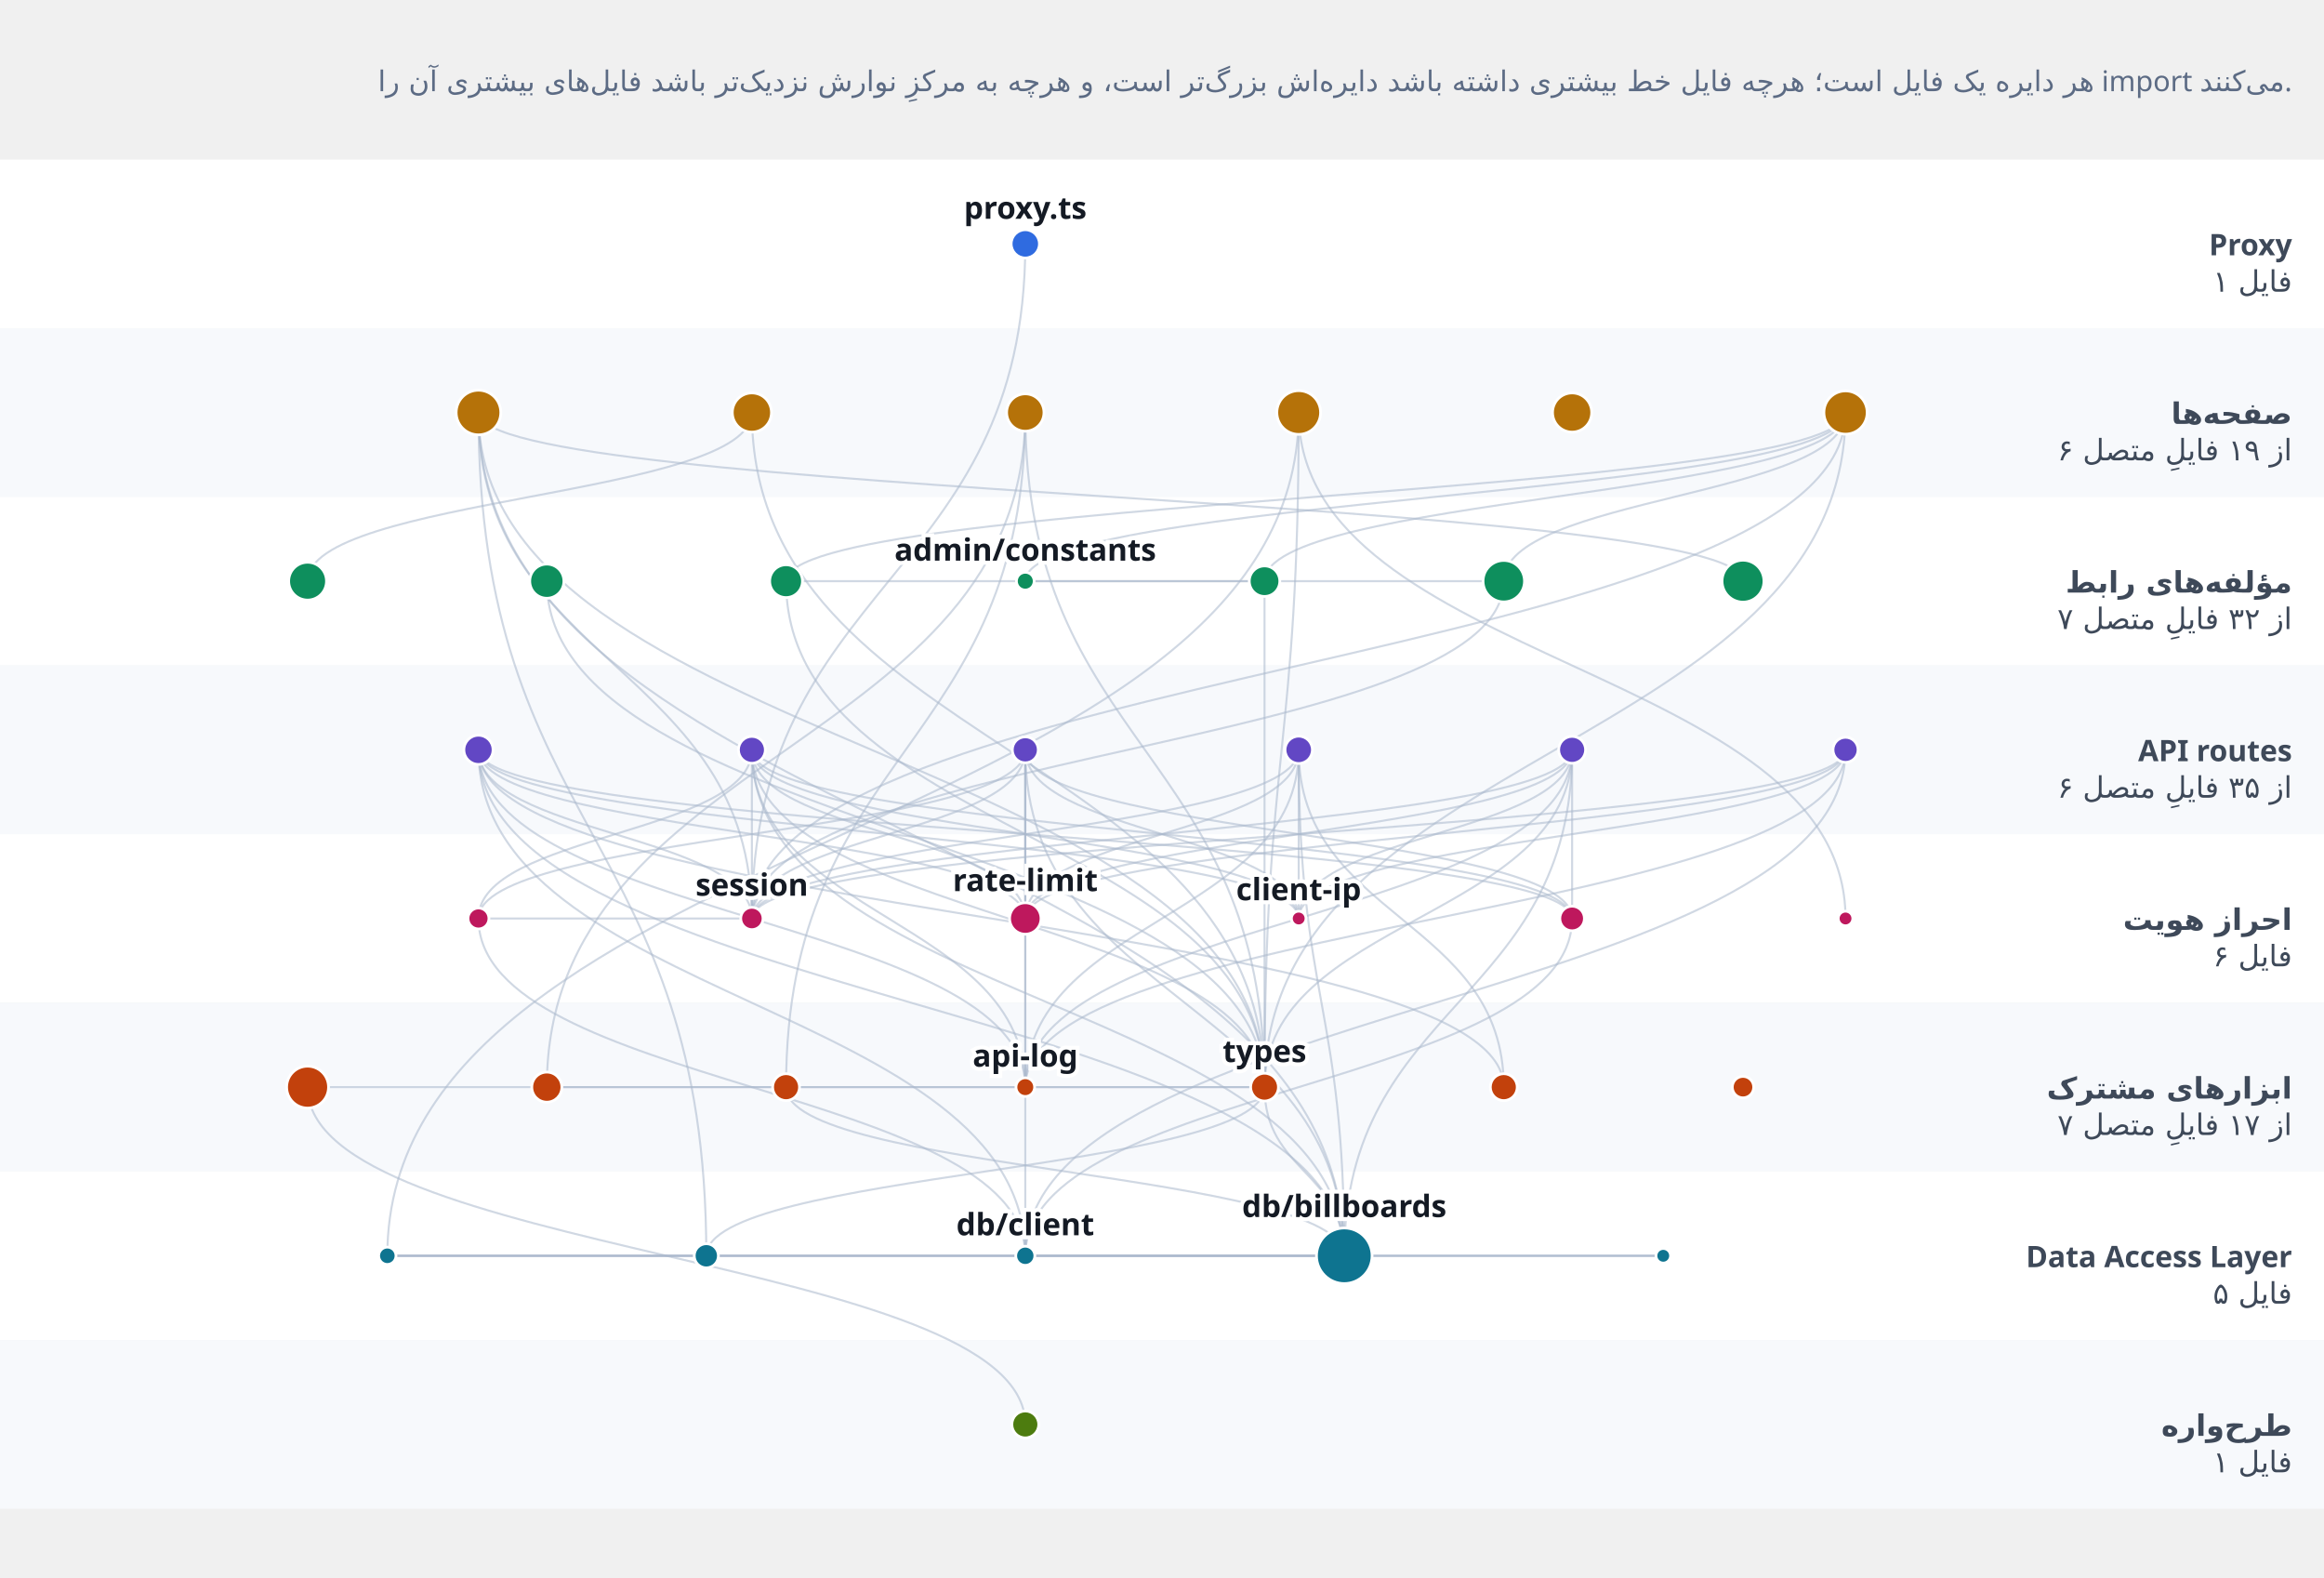
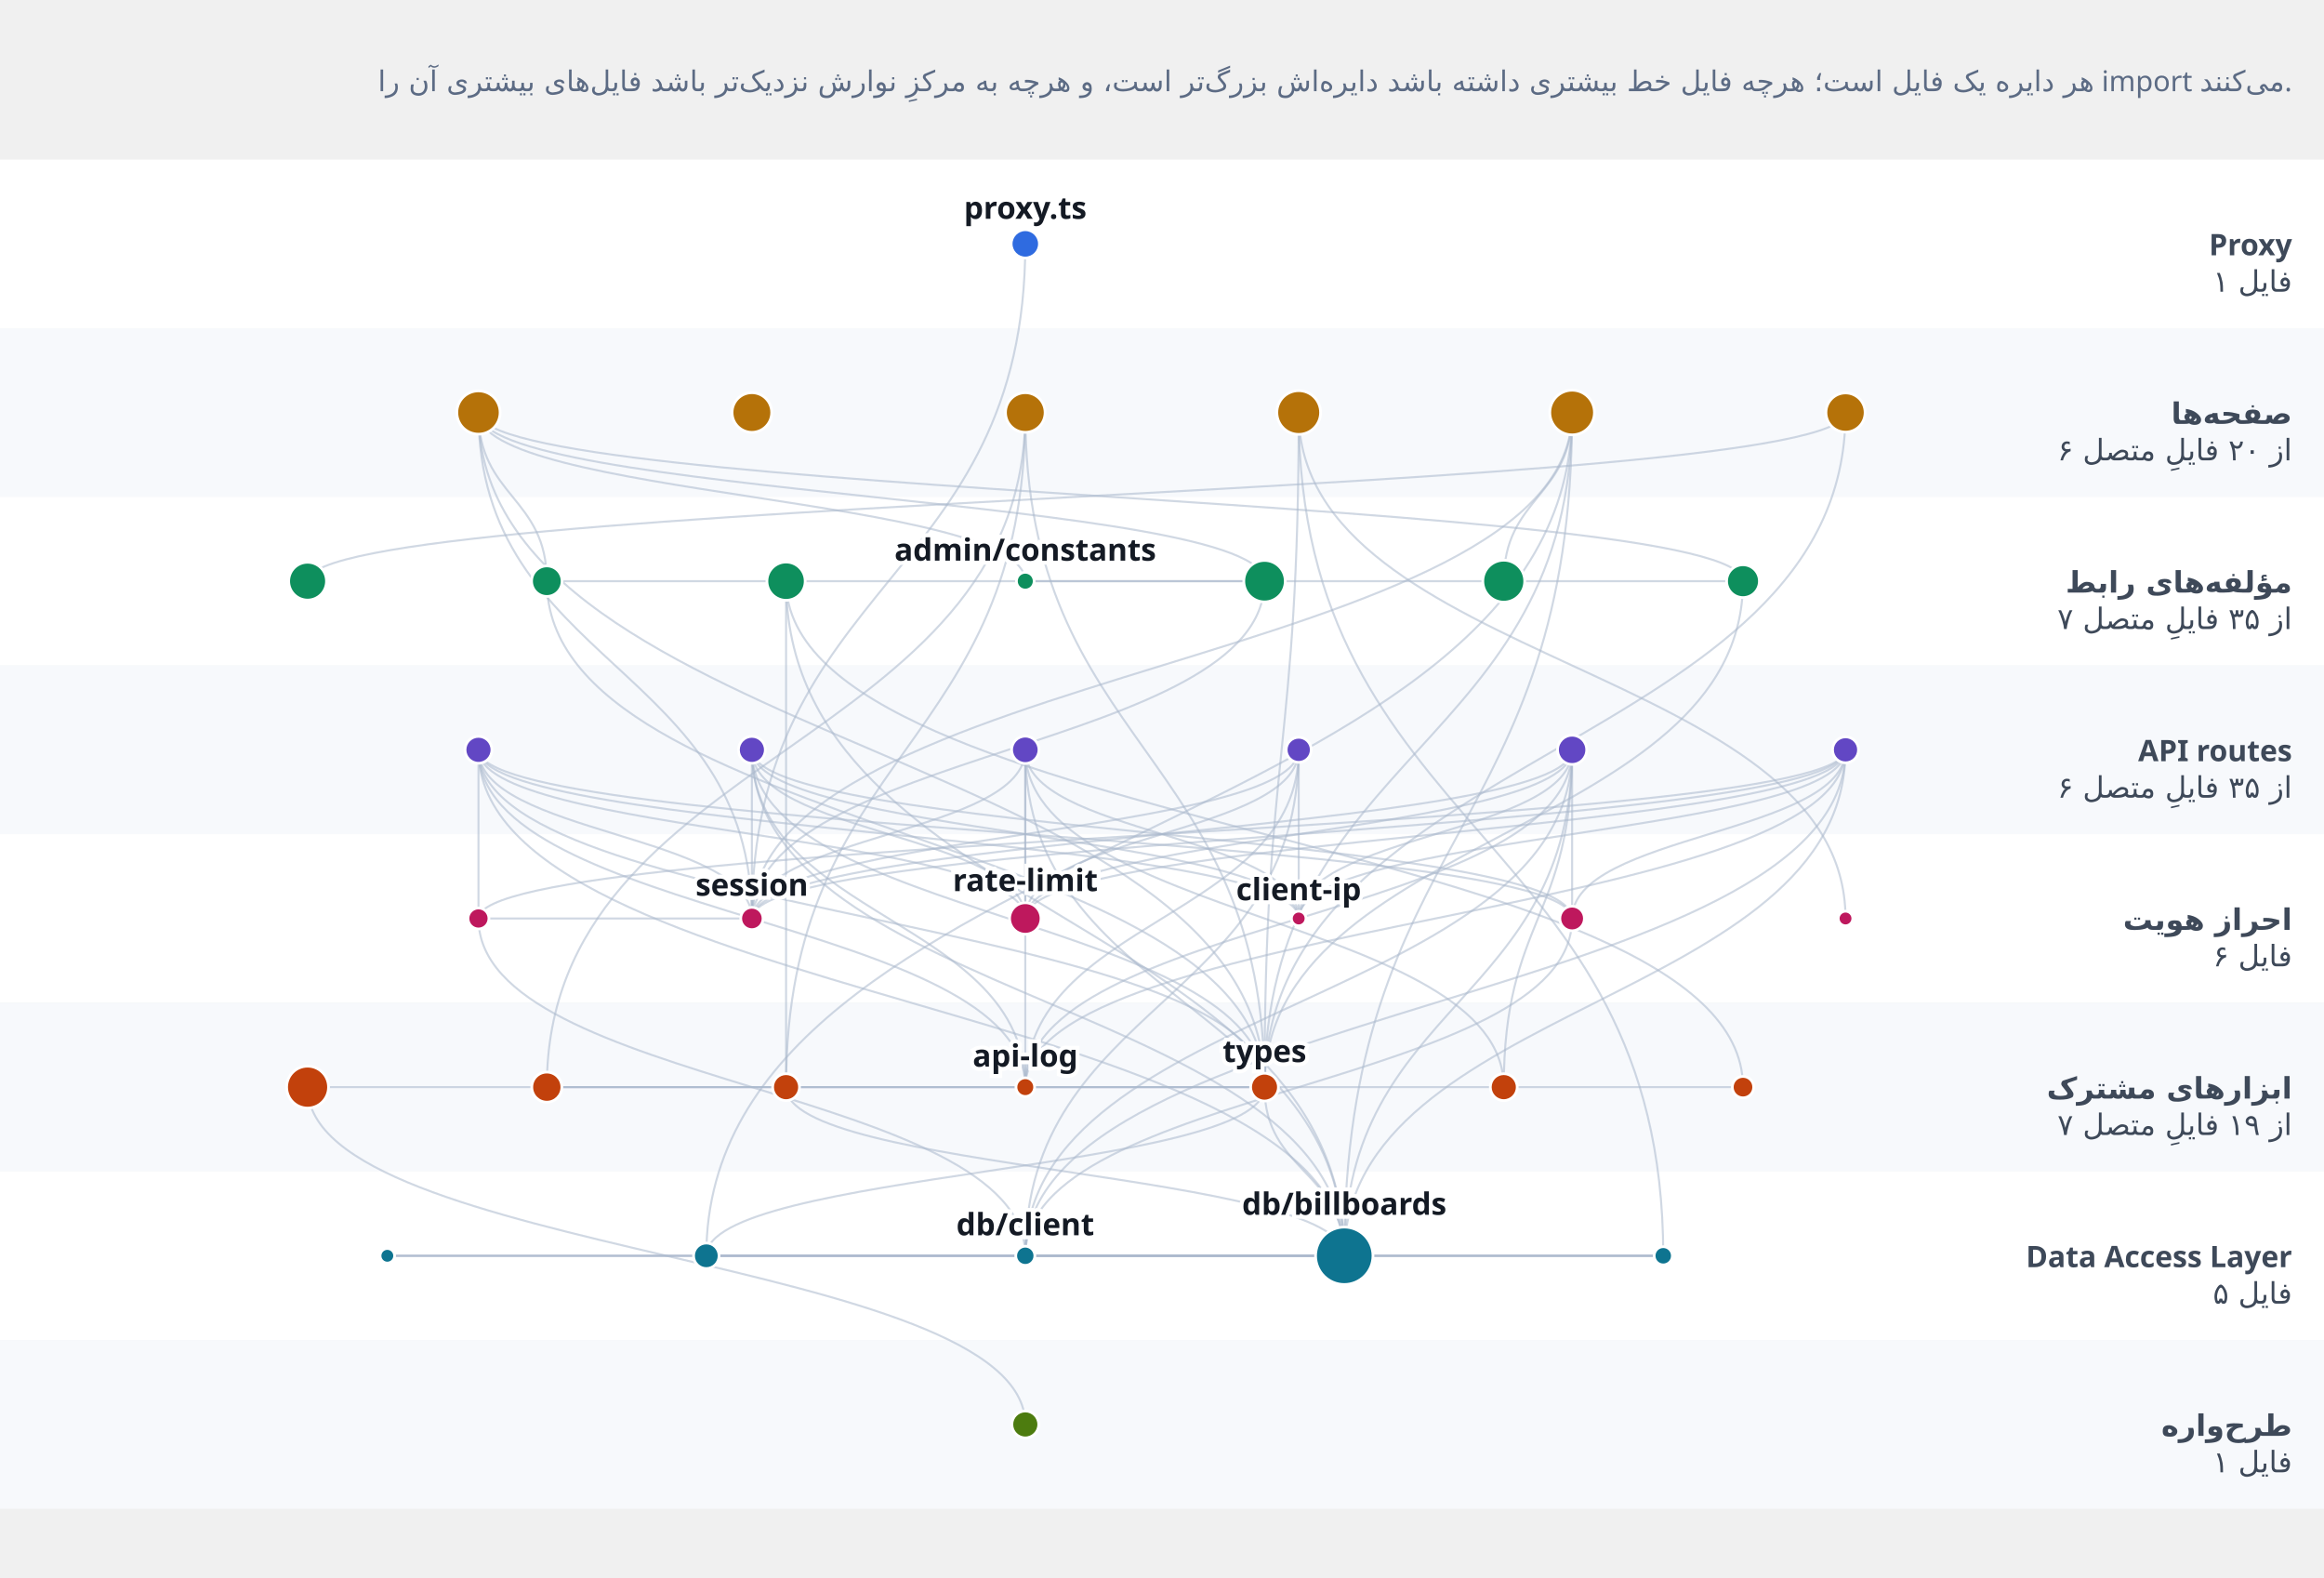
<svg xmlns="http://www.w3.org/2000/svg" viewBox="0 0 1020 692" font-family="Vazirmatn, sans-serif">
  <style>text{font-size:13px;fill:#3E4959}.hub{font-size:13.5px;font-weight:700;fill:#141A24}.key{font-size:12.5px;fill:#5C6B84}</style>
  <text class="key" x="1006" y="40" text-anchor="end">هر دایره یک فایل است؛ هرچه فایل خط بیشتری داشته باشد دایره‌اش بزرگ‌تر است، و هرچه به مرکزِ نوارش نزدیک‌تر باشد فایل‌های بیشتری آن را import می‌کنند.</text>
  <rect x="0" y="70" width="1020" height="74" fill="#FFFFFF" />
  <text x="1006" y="112" text-anchor="end" font-weight="700" fill="#2F6BE0">Proxy</text>
  <text x="1006" y="128" text-anchor="end" font-size="11" fill="#8B97A8">۱ فایل</text>
  <rect x="0" y="144" width="1020" height="74" fill="#F7F9FC" />
  <text x="1006" y="186" text-anchor="end" font-weight="700" fill="#B57209">صفحه‌ها</text>
-   <text x="1006" y="202" text-anchor="end" font-size="11" fill="#8B97A8">۶ از ۱۹ فایلِ متصل</text>
+   <text x="1006" y="202" text-anchor="end" font-size="11" fill="#8B97A8">۶ از ۲۰ فایلِ متصل</text>
  <rect x="0" y="218" width="1020" height="74" fill="#FFFFFF" />
  <text x="1006" y="260" text-anchor="end" font-weight="700" fill="#0E8F5D">مؤلفه‌های رابط</text>
-   <text x="1006" y="276" text-anchor="end" font-size="11" fill="#8B97A8">۷ از ۳۲ فایلِ متصل</text>
+   <text x="1006" y="276" text-anchor="end" font-size="11" fill="#8B97A8">۷ از ۳۵ فایلِ متصل</text>
  <rect x="0" y="292" width="1020" height="74" fill="#F7F9FC" />
  <text x="1006" y="334" text-anchor="end" font-weight="700" fill="#6247C4">API routes</text>
  <text x="1006" y="350" text-anchor="end" font-size="11" fill="#8B97A8">۶ از ۳۵ فایلِ متصل</text>
  <rect x="0" y="366" width="1020" height="74" fill="#FFFFFF" />
  <text x="1006" y="408" text-anchor="end" font-weight="700" fill="#BE185D">احراز هویت</text>
  <text x="1006" y="424" text-anchor="end" font-size="11" fill="#8B97A8">۶ فایل</text>
  <rect x="0" y="440" width="1020" height="74" fill="#F7F9FC" />
  <text x="1006" y="482" text-anchor="end" font-weight="700" fill="#C2410C">ابزارهای مشترک</text>
-   <text x="1006" y="498" text-anchor="end" font-size="11" fill="#8B97A8">۷ از ۱۷ فایلِ متصل</text>
+   <text x="1006" y="498" text-anchor="end" font-size="11" fill="#8B97A8">۷ از ۱۹ فایلِ متصل</text>
  <rect x="0" y="514" width="1020" height="74" fill="#FFFFFF" />
  <text x="1006" y="556" text-anchor="end" font-weight="700" fill="#0E7490">Data Access Layer</text>
  <text x="1006" y="572" text-anchor="end" font-size="11" fill="#8B97A8">۵ فایل</text>
  <rect x="0" y="588" width="1020" height="74" fill="#F7F9FC" />
  <text x="1006" y="630" text-anchor="end" font-weight="700" fill="#4D7C0F">طرح‌واره</text>
  <text x="1006" y="646" text-anchor="end" font-size="11" fill="#8B97A8">۱ فایل</text>
  <path d="M450,107 C450,255 330,255 330,403" fill="none" stroke="#AAB8CC" stroke-width="0.9" opacity="0.55" />
  <path d="M570,181 C570,292 810,292 810,403" fill="none" stroke="#AAB8CC" stroke-width="0.9" opacity="0.55" />
-   <path d="M570,181 C570,366 170,366 170,551" fill="none" stroke="#AAB8CC" stroke-width="0.9" opacity="0.55" />
+   <path d="M570,181 C570,366 730,366 730,551" fill="none" stroke="#AAB8CC" stroke-width="0.9" opacity="0.55" />
  <path d="M570,181 C570,329 555,329 555,477" fill="none" stroke="#AAB8CC" stroke-width="0.9" opacity="0.55" />
-   <path d="M810,181 C810,218 555,218 555,255" fill="none" stroke="#AAB8CC" stroke-width="0.9" opacity="0.55" />
-   <path d="M810,181 C810,218 345,218 345,255" fill="none" stroke="#AAB8CC" stroke-width="0.9" opacity="0.55" />
-   <path d="M810,181 C810,218 660,218 660,255" fill="none" stroke="#AAB8CC" stroke-width="0.9" opacity="0.55" />
-   <path d="M810,181 C810,218 450,218 450,255" fill="none" stroke="#AAB8CC" stroke-width="0.9" opacity="0.55" />
-   <path d="M810,181 C810,292 330,292 330,403" fill="none" stroke="#AAB8CC" stroke-width="0.9" opacity="0.55" />
-   <path d="M810,181 C810,329 555,329 555,477" fill="none" stroke="#AAB8CC" stroke-width="0.9" opacity="0.55" />
+   <path d="M210,181 C210,218 240,218 240,255" fill="none" stroke="#AAB8CC" stroke-width="0.9" opacity="0.55" />
+   <path d="M210,181 C210,218 765,218 765,255" fill="none" stroke="#AAB8CC" stroke-width="0.9" opacity="0.55" />
+   <path d="M210,181 C210,218 555,218 555,255" fill="none" stroke="#AAB8CC" stroke-width="0.9" opacity="0.55" />
+   <path d="M210,181 C210,218 450,218 450,255" fill="none" stroke="#AAB8CC" stroke-width="0.9" opacity="0.55" />
+   <path d="M210,181 C210,292 330,292 330,403" fill="none" stroke="#AAB8CC" stroke-width="0.9" opacity="0.55" />
+   <path d="M210,181 C210,329 555,329 555,477" fill="none" stroke="#AAB8CC" stroke-width="0.9" opacity="0.55" />
  <path d="M450,181 C450,329 345,329 345,477" fill="none" stroke="#AAB8CC" stroke-width="0.9" opacity="0.55" />
  <path d="M450,181 C450,329 240,329 240,477" fill="none" stroke="#AAB8CC" stroke-width="0.9" opacity="0.55" />
  <path d="M450,181 C450,329 555,329 555,477" fill="none" stroke="#AAB8CC" stroke-width="0.9" opacity="0.55" />
-   <path d="M330,181 C330,218 135,218 135,255" fill="none" stroke="#AAB8CC" stroke-width="0.9" opacity="0.55" />
-   <path d="M330,181 C330,329 555,329 555,477" fill="none" stroke="#AAB8CC" stroke-width="0.9" opacity="0.55" />
-   <path d="M810,329 C810,403 450,403 450,477" fill="none" stroke="#AAB8CC" stroke-width="0.9" opacity="0.55" />
-   <path d="M810,329 C810,366 570,366 570,403" fill="none" stroke="#AAB8CC" stroke-width="0.9" opacity="0.55" />
-   <path d="M810,329 C810,366 450,366 450,403" fill="none" stroke="#AAB8CC" stroke-width="0.9" opacity="0.55" />
-   <path d="M810,329 C810,366 330,366 330,403" fill="none" stroke="#AAB8CC" stroke-width="0.9" opacity="0.55" />
-   <path d="M810,329 C810,440 450,440 450,551" fill="none" stroke="#AAB8CC" stroke-width="0.9" opacity="0.55" />
+   <path d="M810,181 C810,218 135,218 135,255" fill="none" stroke="#AAB8CC" stroke-width="0.9" opacity="0.55" />
+   <path d="M810,181 C810,329 555,329 555,477" fill="none" stroke="#AAB8CC" stroke-width="0.9" opacity="0.55" />
  <path d="M570,329 C570,403 450,403 450,477" fill="none" stroke="#AAB8CC" stroke-width="0.9" opacity="0.55" />
  <path d="M570,329 C570,366 570,366 570,403" fill="none" stroke="#AAB8CC" stroke-width="0.9" opacity="0.55" />
  <path d="M570,329 C570,366 450,366 450,403" fill="none" stroke="#AAB8CC" stroke-width="0.9" opacity="0.55" />
  <path d="M570,329 C570,366 330,366 330,403" fill="none" stroke="#AAB8CC" stroke-width="0.9" opacity="0.55" />
-   <path d="M570,329 C570,440 590,440 590,551" fill="none" stroke="#AAB8CC" stroke-width="0.9" opacity="0.55" />
-   <path d="M570,329 C570,403 660,403 660,477" fill="none" stroke="#AAB8CC" stroke-width="0.9" opacity="0.55" />
-   <path d="M210,329 C210,403 450,403 450,477" fill="none" stroke="#AAB8CC" stroke-width="0.9" opacity="0.55" />
-   <path d="M210,329 C210,366 690,366 690,403" fill="none" stroke="#AAB8CC" stroke-width="0.9" opacity="0.55" />
-   <path d="M210,329 C210,366 570,366 570,403" fill="none" stroke="#AAB8CC" stroke-width="0.9" opacity="0.55" />
-   <path d="M210,329 C210,366 450,366 450,403" fill="none" stroke="#AAB8CC" stroke-width="0.9" opacity="0.55" />
-   <path d="M210,329 C210,366 330,366 330,403" fill="none" stroke="#AAB8CC" stroke-width="0.9" opacity="0.55" />
-   <path d="M210,329 C210,440 590,440 590,551" fill="none" stroke="#AAB8CC" stroke-width="0.9" opacity="0.55" />
-   <path d="M210,329 C210,440 450,440 450,551" fill="none" stroke="#AAB8CC" stroke-width="0.9" opacity="0.55" />
-   <path d="M210,329 C210,403 660,403 660,477" fill="none" stroke="#AAB8CC" stroke-width="0.9" opacity="0.55" />
-   <path d="M330,329 C330,403 450,403 450,477" fill="none" stroke="#AAB8CC" stroke-width="0.9" opacity="0.55" />
-   <path d="M330,329 C330,366 690,366 690,403" fill="none" stroke="#AAB8CC" stroke-width="0.9" opacity="0.55" />
-   <path d="M330,329 C330,366 570,366 570,403" fill="none" stroke="#AAB8CC" stroke-width="0.9" opacity="0.55" />
-   <path d="M330,329 C330,366 450,366 450,403" fill="none" stroke="#AAB8CC" stroke-width="0.9" opacity="0.55" />
-   <path d="M330,329 C330,366 330,366 330,403" fill="none" stroke="#AAB8CC" stroke-width="0.9" opacity="0.55" />
-   <path d="M330,329 C330,366 210,366 210,403" fill="none" stroke="#AAB8CC" stroke-width="0.9" opacity="0.55" />
-   <path d="M330,329 C330,440 590,440 590,551" fill="none" stroke="#AAB8CC" stroke-width="0.9" opacity="0.55" />
-   <path d="M330,329 C330,403 555,403 555,477" fill="none" stroke="#AAB8CC" stroke-width="0.9" opacity="0.55" />
+   <path d="M570,329 C570,440 450,440 450,551" fill="none" stroke="#AAB8CC" stroke-width="0.9" opacity="0.55" />
+   <path d="M450,329 C450,403 450,403 450,477" fill="none" stroke="#AAB8CC" stroke-width="0.9" opacity="0.55" />
+   <path d="M450,329 C450,366 570,366 570,403" fill="none" stroke="#AAB8CC" stroke-width="0.9" opacity="0.55" />
+   <path d="M450,329 C450,366 450,366 450,403" fill="none" stroke="#AAB8CC" stroke-width="0.9" opacity="0.55" />
+   <path d="M450,329 C450,366 330,366 330,403" fill="none" stroke="#AAB8CC" stroke-width="0.9" opacity="0.55" />
+   <path d="M450,329 C450,440 590,440 590,551" fill="none" stroke="#AAB8CC" stroke-width="0.9" opacity="0.55" />
+   <path d="M450,329 C450,403 660,403 660,477" fill="none" stroke="#AAB8CC" stroke-width="0.9" opacity="0.55" />
  <path d="M690,329 C690,403 450,403 450,477" fill="none" stroke="#AAB8CC" stroke-width="0.9" opacity="0.55" />
  <path d="M690,329 C690,366 690,366 690,403" fill="none" stroke="#AAB8CC" stroke-width="0.9" opacity="0.55" />
  <path d="M690,329 C690,366 570,366 570,403" fill="none" stroke="#AAB8CC" stroke-width="0.9" opacity="0.55" />
  <path d="M690,329 C690,366 450,366 450,403" fill="none" stroke="#AAB8CC" stroke-width="0.9" opacity="0.55" />
  <path d="M690,329 C690,366 330,366 330,403" fill="none" stroke="#AAB8CC" stroke-width="0.9" opacity="0.55" />
  <path d="M690,329 C690,440 590,440 590,551" fill="none" stroke="#AAB8CC" stroke-width="0.9" opacity="0.55" />
-   <path d="M690,329 C690,403 555,403 555,477" fill="none" stroke="#AAB8CC" stroke-width="0.9" opacity="0.55" />
-   <path d="M450,329 C450,403 450,403 450,477" fill="none" stroke="#AAB8CC" stroke-width="0.9" opacity="0.55" />
-   <path d="M450,329 C450,366 690,366 690,403" fill="none" stroke="#AAB8CC" stroke-width="0.9" opacity="0.55" />
-   <path d="M450,329 C450,366 570,366 570,403" fill="none" stroke="#AAB8CC" stroke-width="0.9" opacity="0.55" />
-   <path d="M450,329 C450,366 450,366 450,403" fill="none" stroke="#AAB8CC" stroke-width="0.9" opacity="0.55" />
-   <path d="M450,329 C450,366 330,366 330,403" fill="none" stroke="#AAB8CC" stroke-width="0.9" opacity="0.55" />
-   <path d="M450,329 C450,366 210,366 210,403" fill="none" stroke="#AAB8CC" stroke-width="0.9" opacity="0.55" />
-   <path d="M450,329 C450,440 590,440 590,551" fill="none" stroke="#AAB8CC" stroke-width="0.9" opacity="0.55" />
-   <path d="M450,329 C450,440 450,440 450,551" fill="none" stroke="#AAB8CC" stroke-width="0.9" opacity="0.55" />
-   <path d="M210,181 C210,218 765,218 765,255" fill="none" stroke="#AAB8CC" stroke-width="0.9" opacity="0.55" />
-   <path d="M210,181 C210,292 330,292 330,403" fill="none" stroke="#AAB8CC" stroke-width="0.9" opacity="0.55" />
-   <path d="M210,181 C210,366 590,366 590,551" fill="none" stroke="#AAB8CC" stroke-width="0.9" opacity="0.55" />
-   <path d="M210,181 C210,366 310,366 310,551" fill="none" stroke="#AAB8CC" stroke-width="0.9" opacity="0.55" />
-   <path d="M210,181 C210,329 555,329 555,477" fill="none" stroke="#AAB8CC" stroke-width="0.9" opacity="0.55" />
+   <path d="M690,329 C690,440 450,440 450,551" fill="none" stroke="#AAB8CC" stroke-width="0.9" opacity="0.55" />
+   <path d="M690,329 C690,403 660,403 660,477" fill="none" stroke="#AAB8CC" stroke-width="0.9" opacity="0.55" />
+   <path d="M210,329 C210,403 450,403 450,477" fill="none" stroke="#AAB8CC" stroke-width="0.9" opacity="0.55" />
+   <path d="M210,329 C210,366 690,366 690,403" fill="none" stroke="#AAB8CC" stroke-width="0.9" opacity="0.55" />
+   <path d="M210,329 C210,366 570,366 570,403" fill="none" stroke="#AAB8CC" stroke-width="0.9" opacity="0.55" />
+   <path d="M210,329 C210,366 450,366 450,403" fill="none" stroke="#AAB8CC" stroke-width="0.9" opacity="0.55" />
+   <path d="M210,329 C210,366 330,366 330,403" fill="none" stroke="#AAB8CC" stroke-width="0.9" opacity="0.55" />
+   <path d="M210,329 C210,366 210,366 210,403" fill="none" stroke="#AAB8CC" stroke-width="0.9" opacity="0.55" />
+   <path d="M210,329 C210,440 590,440 590,551" fill="none" stroke="#AAB8CC" stroke-width="0.9" opacity="0.55" />
+   <path d="M210,329 C210,403 555,403 555,477" fill="none" stroke="#AAB8CC" stroke-width="0.9" opacity="0.55" />
+   <path d="M330,329 C330,403 450,403 450,477" fill="none" stroke="#AAB8CC" stroke-width="0.9" opacity="0.55" />
+   <path d="M330,329 C330,366 690,366 690,403" fill="none" stroke="#AAB8CC" stroke-width="0.9" opacity="0.55" />
+   <path d="M330,329 C330,366 570,366 570,403" fill="none" stroke="#AAB8CC" stroke-width="0.9" opacity="0.55" />
+   <path d="M330,329 C330,366 450,366 450,403" fill="none" stroke="#AAB8CC" stroke-width="0.9" opacity="0.55" />
+   <path d="M330,329 C330,366 330,366 330,403" fill="none" stroke="#AAB8CC" stroke-width="0.9" opacity="0.55" />
+   <path d="M330,329 C330,440 590,440 590,551" fill="none" stroke="#AAB8CC" stroke-width="0.9" opacity="0.55" />
+   <path d="M330,329 C330,403 555,403 555,477" fill="none" stroke="#AAB8CC" stroke-width="0.9" opacity="0.55" />
+   <path d="M810,329 C810,403 450,403 450,477" fill="none" stroke="#AAB8CC" stroke-width="0.9" opacity="0.55" />
+   <path d="M810,329 C810,366 690,366 690,403" fill="none" stroke="#AAB8CC" stroke-width="0.9" opacity="0.55" />
+   <path d="M810,329 C810,366 570,366 570,403" fill="none" stroke="#AAB8CC" stroke-width="0.9" opacity="0.55" />
+   <path d="M810,329 C810,366 450,366 450,403" fill="none" stroke="#AAB8CC" stroke-width="0.9" opacity="0.55" />
+   <path d="M810,329 C810,366 330,366 330,403" fill="none" stroke="#AAB8CC" stroke-width="0.9" opacity="0.55" />
+   <path d="M810,329 C810,366 210,366 210,403" fill="none" stroke="#AAB8CC" stroke-width="0.9" opacity="0.55" />
+   <path d="M810,329 C810,440 590,440 590,551" fill="none" stroke="#AAB8CC" stroke-width="0.9" opacity="0.55" />
+   <path d="M810,329 C810,440 450,440 450,551" fill="none" stroke="#AAB8CC" stroke-width="0.9" opacity="0.55" />
+   <path d="M690,181 C690,218 660,218 660,255" fill="none" stroke="#AAB8CC" stroke-width="0.9" opacity="0.55" />
+   <path d="M690,181 C690,292 330,292 330,403" fill="none" stroke="#AAB8CC" stroke-width="0.9" opacity="0.55" />
+   <path d="M690,181 C690,366 590,366 590,551" fill="none" stroke="#AAB8CC" stroke-width="0.9" opacity="0.55" />
+   <path d="M690,181 C690,366 310,366 310,551" fill="none" stroke="#AAB8CC" stroke-width="0.9" opacity="0.55" />
+   <path d="M690,181 C690,329 555,329 555,477" fill="none" stroke="#AAB8CC" stroke-width="0.9" opacity="0.55" />
  <path d="M450,625 C450,551 135,551 135,477" fill="none" stroke="#AAB8CC" stroke-width="0.9" opacity="0.55" />
+   <path d="M345,255 C345,403 590,403 590,551" fill="none" stroke="#AAB8CC" stroke-width="0.9" opacity="0.55" />
+   <path d="M345,255 C345,366 345,366 345,477" fill="none" stroke="#AAB8CC" stroke-width="0.9" opacity="0.55" />
+   <path d="M345,255 C345,366 765,366 765,477" fill="none" stroke="#AAB8CC" stroke-width="0.9" opacity="0.55" />
+   <path d="M555,255 C555,255 450,255 450,255" fill="none" stroke="#AAB8CC" stroke-width="0.9" opacity="0.55" />
+   <path d="M555,255 C555,329 330,329 330,403" fill="none" stroke="#AAB8CC" stroke-width="0.9" opacity="0.55" />
+   <path d="M765,255 C765,255 450,255 450,255" fill="none" stroke="#AAB8CC" stroke-width="0.9" opacity="0.55" />
+   <path d="M765,255 C765,366 555,366 555,477" fill="none" stroke="#AAB8CC" stroke-width="0.9" opacity="0.55" />
+   <path d="M240,255 C240,255 450,255 450,255" fill="none" stroke="#AAB8CC" stroke-width="0.9" opacity="0.55" />
  <path d="M240,255 C240,366 555,366 555,477" fill="none" stroke="#AAB8CC" stroke-width="0.9" opacity="0.55" />
-   <path d="M660,255 C660,255 450,255 450,255" fill="none" stroke="#AAB8CC" stroke-width="0.9" opacity="0.55" />
-   <path d="M660,255 C660,329 330,329 330,403" fill="none" stroke="#AAB8CC" stroke-width="0.9" opacity="0.55" />
-   <path d="M345,255 C345,255 450,255 450,255" fill="none" stroke="#AAB8CC" stroke-width="0.9" opacity="0.55" />
-   <path d="M345,255 C345,366 555,366 555,477" fill="none" stroke="#AAB8CC" stroke-width="0.9" opacity="0.55" />
-   <path d="M555,255 C555,255 450,255 450,255" fill="none" stroke="#AAB8CC" stroke-width="0.9" opacity="0.55" />
-   <path d="M555,255 C555,366 555,366 555,477" fill="none" stroke="#AAB8CC" stroke-width="0.9" opacity="0.55" />
  <path d="M135,477 C135,477 555,477 555,477" fill="none" stroke="#AAB8CC" stroke-width="0.9" opacity="0.55" />
  <path d="M345,477 C345,514 590,514 590,551" fill="none" stroke="#AAB8CC" stroke-width="0.9" opacity="0.55" />
  <path d="M345,477 C345,477 240,477 240,477" fill="none" stroke="#AAB8CC" stroke-width="0.9" opacity="0.55" />
  <path d="M345,477 C345,477 555,477 555,477" fill="none" stroke="#AAB8CC" stroke-width="0.9" opacity="0.55" />
+   <path d="M765,477 C765,477 240,477 240,477" fill="none" stroke="#AAB8CC" stroke-width="0.9" opacity="0.55" />
  <path d="M210,403 C210,403 330,403 330,403" fill="none" stroke="#AAB8CC" stroke-width="0.9" opacity="0.55" />
  <path d="M210,403 C210,477 450,477 450,551" fill="none" stroke="#AAB8CC" stroke-width="0.9" opacity="0.55" />
  <path d="M690,403 C690,477 450,477 450,551" fill="none" stroke="#AAB8CC" stroke-width="0.9" opacity="0.55" />
-   <path d="M170,551 C170,551 590,551 590,551" fill="none" stroke="#AAB8CC" stroke-width="0.9" opacity="0.55" />
-   <path d="M170,551 C170,551 450,551 450,551" fill="none" stroke="#AAB8CC" stroke-width="0.9" opacity="0.55" />
-   <path d="M170,551 C170,551 730,551 730,551" fill="none" stroke="#AAB8CC" stroke-width="0.9" opacity="0.55" />
+   <path d="M730,551 C730,551 590,551 590,551" fill="none" stroke="#AAB8CC" stroke-width="0.9" opacity="0.55" />
+   <path d="M730,551 C730,551 450,551 450,551" fill="none" stroke="#AAB8CC" stroke-width="0.9" opacity="0.55" />
+   <path d="M730,551 C730,551 170,551 170,551" fill="none" stroke="#AAB8CC" stroke-width="0.9" opacity="0.55" />
  <path d="M590,551 C590,551 450,551 450,551" fill="none" stroke="#AAB8CC" stroke-width="0.9" opacity="0.55" />
-   <path d="M590,551 C590,551 730,551 730,551" fill="none" stroke="#AAB8CC" stroke-width="0.9" opacity="0.55" />
+   <path d="M590,551 C590,551 170,551 170,551" fill="none" stroke="#AAB8CC" stroke-width="0.9" opacity="0.55" />
  <path d="M590,551 C590,514 555,514 555,477" fill="none" stroke="#AAB8CC" stroke-width="0.9" opacity="0.55" />
  <path d="M310,551 C310,551 590,551 590,551" fill="none" stroke="#AAB8CC" stroke-width="0.9" opacity="0.55" />
-   <path d="M310,551 C310,551 170,551 170,551" fill="none" stroke="#AAB8CC" stroke-width="0.9" opacity="0.55" />
+   <path d="M310,551 C310,551 730,551 730,551" fill="none" stroke="#AAB8CC" stroke-width="0.9" opacity="0.55" />
  <path d="M310,551 C310,514 555,514 555,477" fill="none" stroke="#AAB8CC" stroke-width="0.9" opacity="0.55" />
-   <path d="M450,551 C450,551 730,551 730,551" fill="none" stroke="#AAB8CC" stroke-width="0.9" opacity="0.55" />
-   <circle cx="330" cy="181" r="8.6" fill="#B57209" stroke="#fff" stroke-width="1.2" />
-   <circle cx="450" cy="329" r="5.7" fill="#6247C4" stroke="#fff" stroke-width="1.2" />
-   <circle cx="690" cy="181" r="8.6" fill="#B57209" stroke="#fff" stroke-width="1.2" />
-   <circle cx="210" cy="181" r="9.8" fill="#B57209" stroke="#fff" stroke-width="1.2" />
-   <circle cx="810" cy="181" r="9.5" fill="#B57209" stroke="#fff" stroke-width="1.2" />
-   <circle cx="570" cy="329" r="6.0" fill="#6247C4" stroke="#fff" stroke-width="1.2" />
+   <path d="M450,551 C450,551 170,551 170,551" fill="none" stroke="#AAB8CC" stroke-width="0.9" opacity="0.55" />
+   <circle cx="450" cy="329" r="6.0" fill="#6247C4" stroke="#fff" stroke-width="1.2" />
+   <circle cx="330" cy="181" r="8.7" fill="#B57209" stroke="#fff" stroke-width="1.2" />
+   <circle cx="570" cy="329" r="5.5" fill="#6247C4" stroke="#fff" stroke-width="1.2" />
  <circle cx="330" cy="329" r="5.9" fill="#6247C4" stroke="#fff" stroke-width="1.2" />
+   <circle cx="690" cy="329" r="6.4" fill="#6247C4" stroke="#fff" stroke-width="1.2" />
+   <circle cx="690" cy="181" r="9.8" fill="#B57209" stroke="#fff" stroke-width="1.2" />
  <circle cx="450" cy="625" r="5.9" fill="#4D7C0F" stroke="#fff" stroke-width="1.2" />
  <circle cx="450" cy="107" r="6.2" fill="#2F6BE0" stroke="#fff" stroke-width="1.2" />
-   <circle cx="690" cy="329" r="5.9" fill="#6247C4" stroke="#fff" stroke-width="1.2" />
-   <circle cx="210" cy="329" r="6.4" fill="#6247C4" stroke="#fff" stroke-width="1.2" />
-   <circle cx="810" cy="329" r="5.5" fill="#6247C4" stroke="#fff" stroke-width="1.2" />
-   <circle cx="555" cy="255" r="6.7" fill="#0E8F5D" stroke="#fff" stroke-width="1.2" />
-   <circle cx="345" cy="255" r="7.2" fill="#0E8F5D" stroke="#fff" stroke-width="1.2" />
-   <circle cx="660" cy="255" r="9.1" fill="#0E8F5D" stroke="#fff" stroke-width="1.2" />
-   <circle cx="450" cy="181" r="8.2" fill="#B57209" stroke="#fff" stroke-width="1.2" />
+   <circle cx="210" cy="181" r="9.5" fill="#B57209" stroke="#fff" stroke-width="1.2" />
+   <circle cx="210" cy="329" r="5.9" fill="#6247C4" stroke="#fff" stroke-width="1.2" />
+   <circle cx="810" cy="329" r="5.7" fill="#6247C4" stroke="#fff" stroke-width="1.2" />
+   <circle cx="810" cy="181" r="8.6" fill="#B57209" stroke="#fff" stroke-width="1.2" />
+   <circle cx="450" cy="181" r="8.7" fill="#B57209" stroke="#fff" stroke-width="1.2" />
+   <circle cx="555" cy="255" r="9.1" fill="#0E8F5D" stroke="#fff" stroke-width="1.2" />
+   <circle cx="345" cy="255" r="8.4" fill="#0E8F5D" stroke="#fff" stroke-width="1.2" />
+   <circle cx="570" cy="181" r="9.6" fill="#B57209" stroke="#fff" stroke-width="1.2" />
+   <circle cx="660" cy="255" r="9.2" fill="#0E8F5D" stroke="#fff" stroke-width="1.2" />
+   <circle cx="240" cy="255" r="6.7" fill="#0E8F5D" stroke="#fff" stroke-width="1.2" />
+   <circle cx="765" cy="255" r="7.2" fill="#0E8F5D" stroke="#fff" stroke-width="1.2" />
+   <circle cx="135" cy="255" r="8.3" fill="#0E8F5D" stroke="#fff" stroke-width="1.2" />
  <circle cx="135" cy="477" r="9.2" fill="#C2410C" stroke="#fff" stroke-width="1.2" />
-   <circle cx="240" cy="255" r="7.5" fill="#0E8F5D" stroke="#fff" stroke-width="1.2" />
-   <circle cx="765" cy="255" r="9.2" fill="#0E8F5D" stroke="#fff" stroke-width="1.2" />
-   <circle cx="570" cy="181" r="9.6" fill="#B57209" stroke="#fff" stroke-width="1.2" />
-   <circle cx="135" cy="255" r="8.3" fill="#0E8F5D" stroke="#fff" stroke-width="1.2" />
+   <circle cx="765" cy="477" r="4.7" fill="#C2410C" stroke="#fff" stroke-width="1.2" />
+   <circle cx="730" cy="551" r="4.0" fill="#0E7490" stroke="#fff" stroke-width="1.2" />
+   <circle cx="170" cy="551" r="3.2" fill="#0E7490" stroke="#fff" stroke-width="1.2" />
+   <circle cx="660" cy="477" r="5.9" fill="#C2410C" stroke="#fff" stroke-width="1.2" />
  <circle cx="240" cy="477" r="6.6" fill="#C2410C" stroke="#fff" stroke-width="1.2" />
-   <circle cx="765" cy="477" r="4.7" fill="#C2410C" stroke="#fff" stroke-width="1.2" />
-   <circle cx="730" cy="551" r="3.2" fill="#0E7490" stroke="#fff" stroke-width="1.2" />
+   <circle cx="810" cy="403" r="3.2" fill="#BE185D" stroke="#fff" stroke-width="1.2" />
  <circle cx="345" cy="477" r="5.9" fill="#C2410C" stroke="#fff" stroke-width="1.2" />
-   <circle cx="660" cy="477" r="5.9" fill="#C2410C" stroke="#fff" stroke-width="1.2" />
-   <circle cx="170" cy="551" r="3.8" fill="#0E7490" stroke="#fff" stroke-width="1.2" />
-   <circle cx="810" cy="403" r="3.2" fill="#BE185D" stroke="#fff" stroke-width="1.2" />
-   <circle cx="310" cy="551" r="5.3" fill="#0E7490" stroke="#fff" stroke-width="1.2" />
+   <circle cx="310" cy="551" r="5.6" fill="#0E7490" stroke="#fff" stroke-width="1.2" />
  <circle cx="450" cy="255" r="3.9" fill="#0E8F5D" stroke="#fff" stroke-width="1.2" />
  <circle cx="210" cy="403" r="4.6" fill="#BE185D" stroke="#fff" stroke-width="1.2" />
  <circle cx="690" cy="403" r="5.4" fill="#BE185D" stroke="#fff" stroke-width="1.2" />
-   <circle cx="590" cy="551" r="12.2" fill="#0E7490" stroke="#fff" stroke-width="1.2" />
+   <circle cx="590" cy="551" r="12.6" fill="#0E7490" stroke="#fff" stroke-width="1.2" />
  <circle cx="555" cy="477" r="6.1" fill="#C2410C" stroke="#fff" stroke-width="1.2" />
  <circle cx="450" cy="551" r="4.2" fill="#0E7490" stroke="#fff" stroke-width="1.2" />
  <circle cx="450" cy="403" r="6.9" fill="#BE185D" stroke="#fff" stroke-width="1.2" />
  <circle cx="570" cy="403" r="3.2" fill="#BE185D" stroke="#fff" stroke-width="1.2" />
  <circle cx="330" cy="403" r="4.9" fill="#BE185D" stroke="#fff" stroke-width="1.2" />
  <circle cx="450" cy="477" r="4.1" fill="#C2410C" stroke="#fff" stroke-width="1.2" />
  <text class="hub" x="450" y="468" text-anchor="middle" stroke="#fff" stroke-width="3.5" paint-order="stroke">api-log</text>
  <text class="hub" x="330" y="393" text-anchor="middle" stroke="#fff" stroke-width="3.5" paint-order="stroke">session</text>
  <text class="hub" x="570" y="395" text-anchor="middle" stroke="#fff" stroke-width="3.5" paint-order="stroke">client-ip</text>
  <text class="hub" x="450" y="391" text-anchor="middle" stroke="#fff" stroke-width="3.5" paint-order="stroke">rate-limit</text>
  <text class="hub" x="450" y="542" text-anchor="middle" stroke="#fff" stroke-width="3.5" paint-order="stroke">db/client</text>
  <text class="hub" x="555" y="466" text-anchor="middle" stroke="#fff" stroke-width="3.5" paint-order="stroke">types</text>
-   <text class="hub" x="590" y="534" text-anchor="middle" stroke="#fff" stroke-width="3.5" paint-order="stroke">db/billboards</text>
+   <text class="hub" x="590" y="533" text-anchor="middle" stroke="#fff" stroke-width="3.5" paint-order="stroke">db/billboards</text>
  <text class="hub" x="450" y="96" text-anchor="middle" stroke="#fff" stroke-width="3.5" paint-order="stroke">proxy.ts</text>
  <text class="hub" x="450" y="246" text-anchor="middle" stroke="#fff" stroke-width="3.5" paint-order="stroke">admin/constants</text>
</svg>
